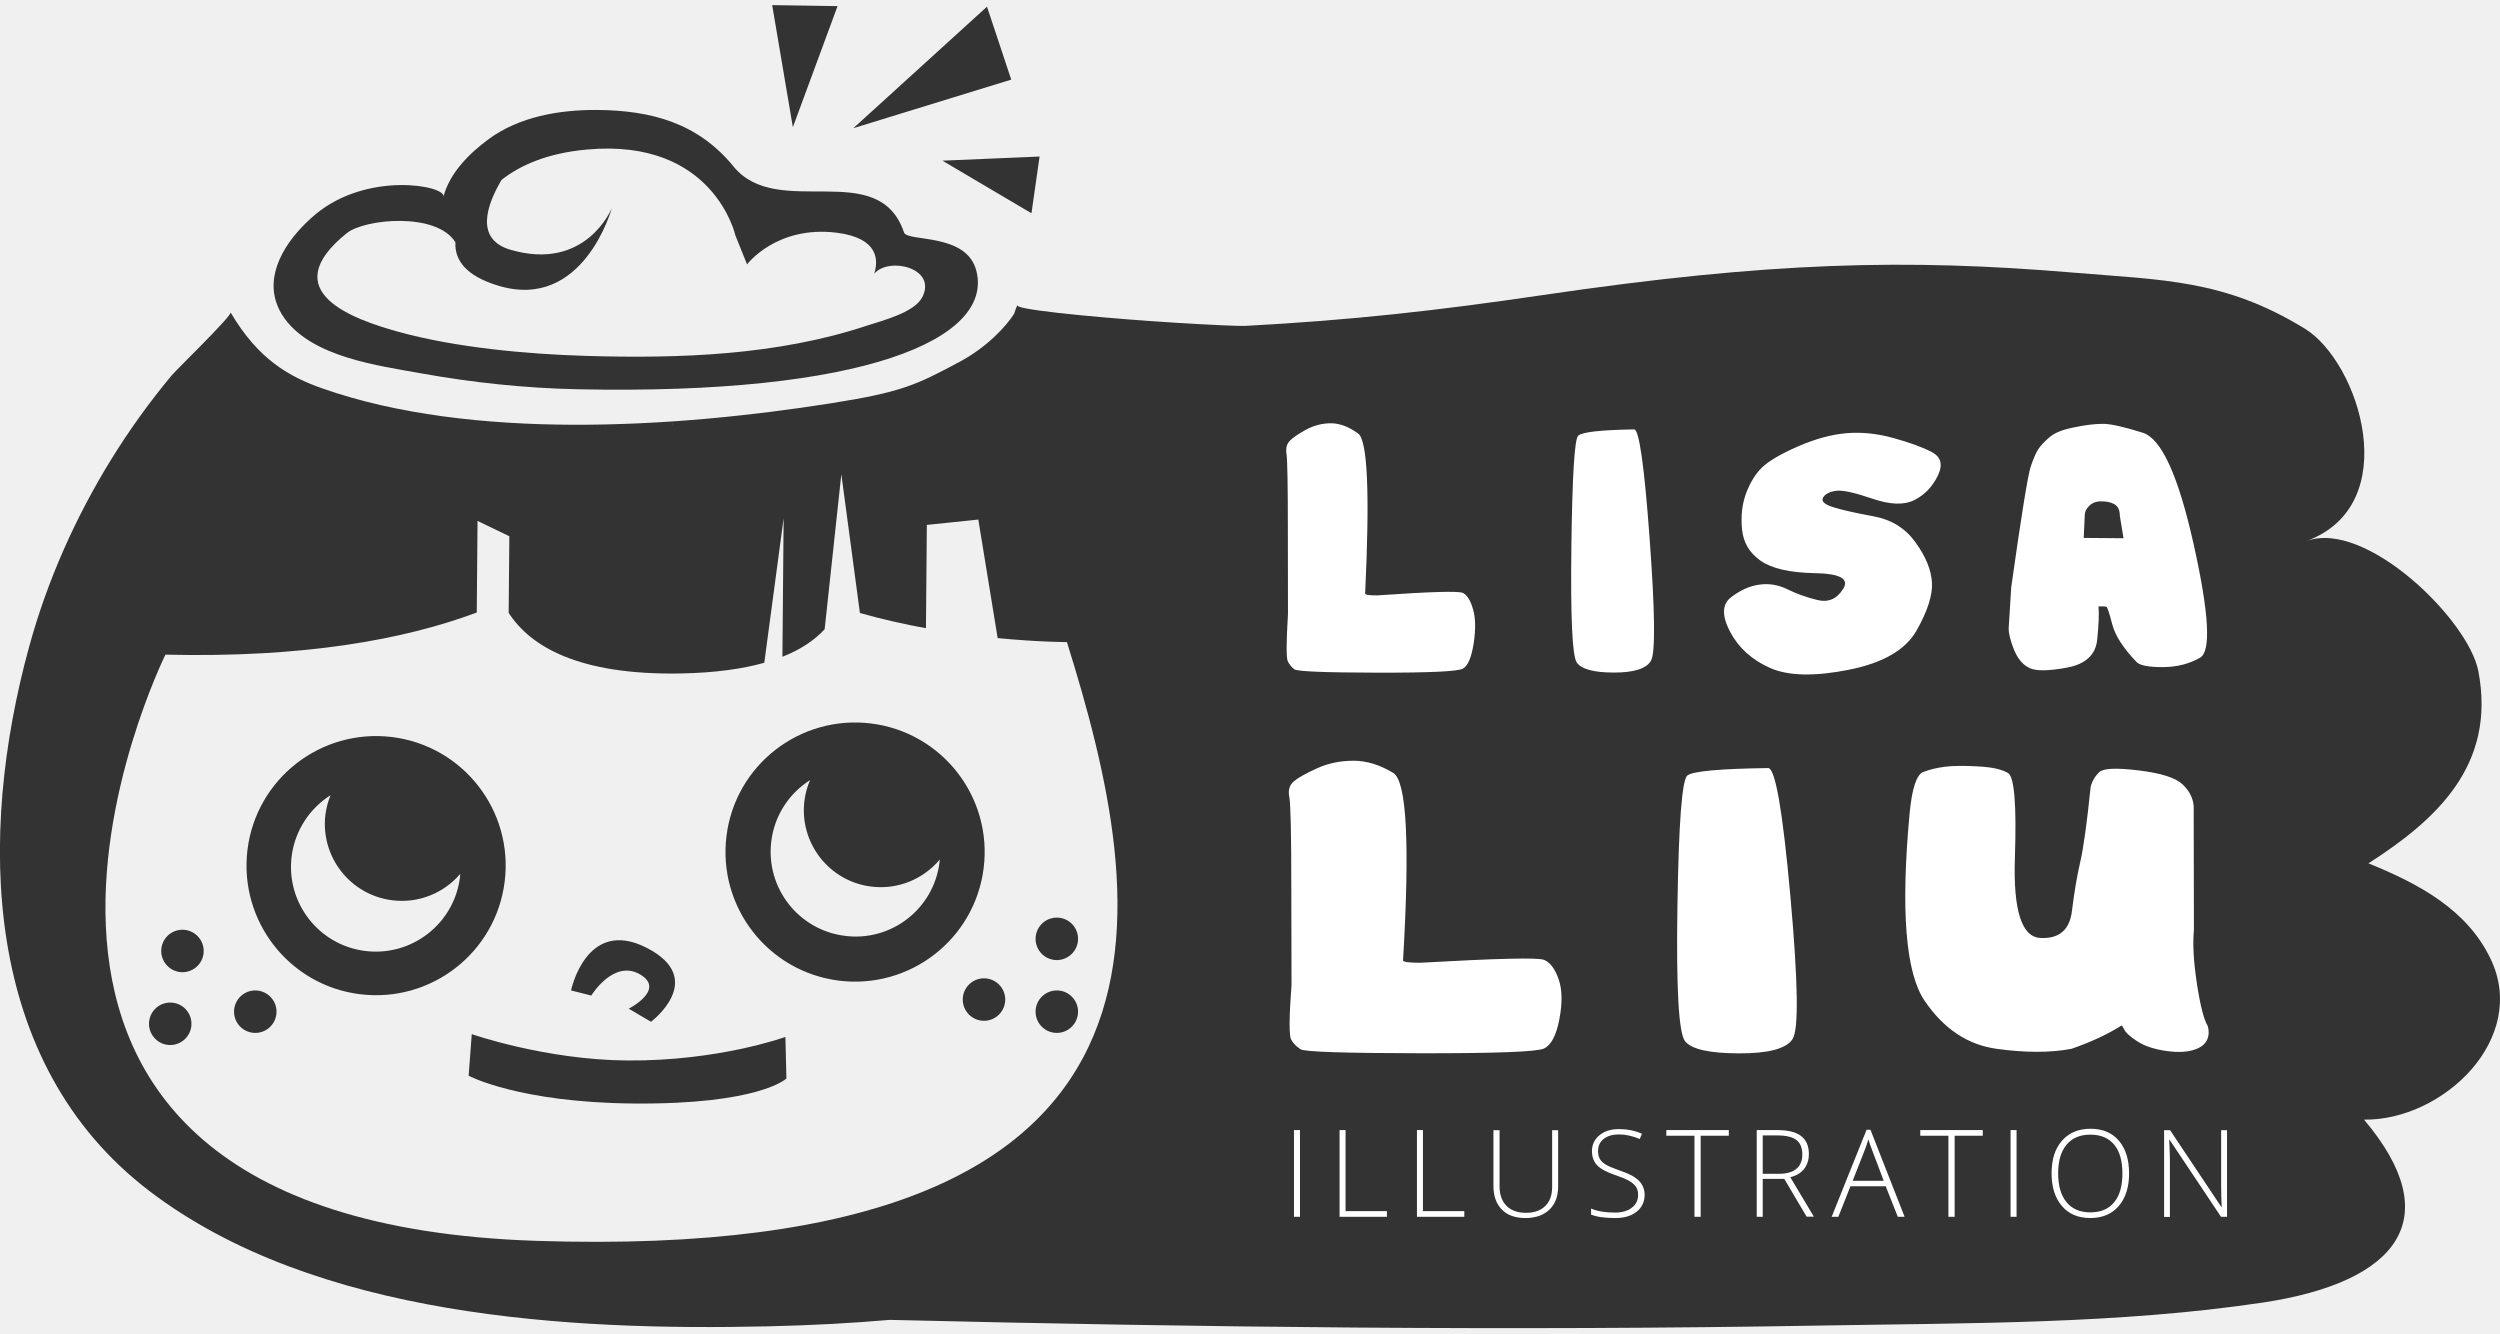
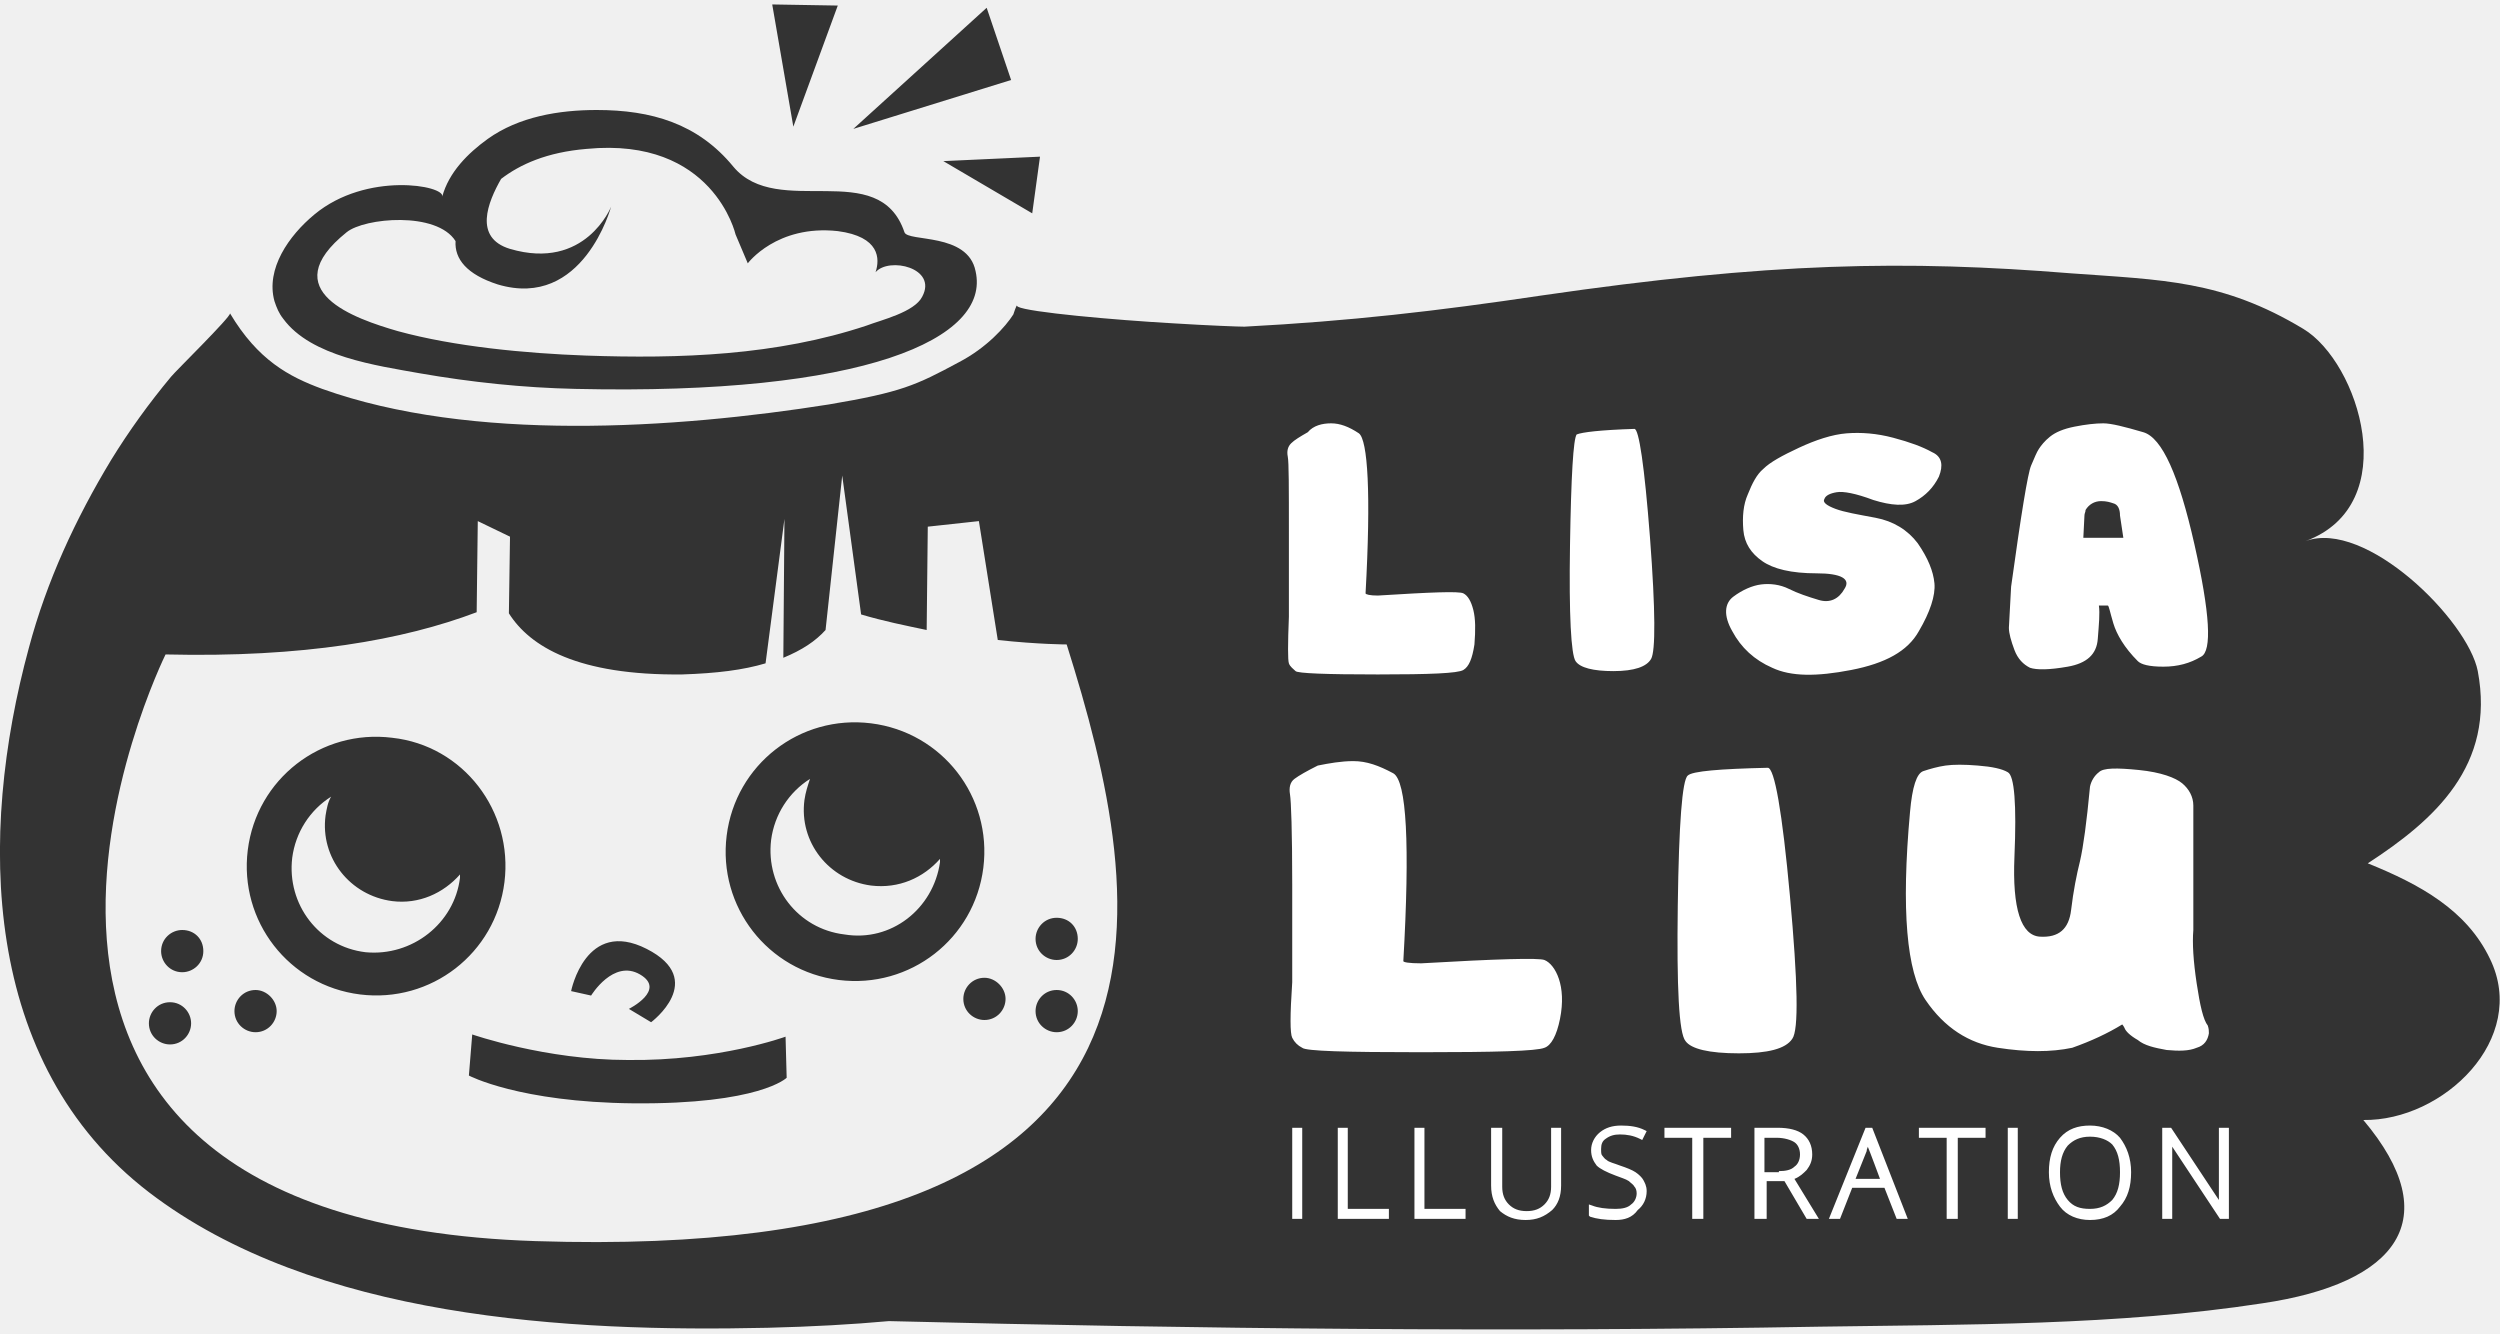
- <svg xmlns="http://www.w3.org/2000/svg" version="1.1" x="0px" y="0px" width="225px" height="120px" viewBox="0 0 224.85 119" style="enable-background:new 0 0 224.85 119;" xml:space="preserve">
-   <path style="fill:#333333;" d="M223.99,85.75c-2.1-4.36-6.33-6.68-10.97-8.56c6.01-3.86,11.52-8.77,9.88-17.3  c-0.9-4.63-10.14-13.65-15.45-11.69c8.85-3.27,4.75-16.11-0.17-19.11c-7.26-4.44-12.74-4.35-20.91-5.04  c-14.86-1.24-27.11-0.99-47.63,2.03c-9.42,1.39-17.19,2.26-26.72,2.77c-0.54,0.03-3.21-0.09-6.4-0.29  c-5.33-0.33-13.07-1.02-14.02-1.46c-0.04-0.03-0.07-0.07-0.11-0.1c-0.11,0.24-0.19,0.5-0.28,0.76c-0.66,1.06-2.39,2.98-4.9,4.32  c-3.91,2.09-5.19,2.73-11.69,3.75c-13.92,2.19-32.19,3.36-45.61-1.35c-2.99-1.05-5.78-2.6-8.27-6.84c0.1,0.33-4.89,5.17-5.29,5.65  c-1.98,2.38-3.8,4.9-5.43,7.54c-3.24,5.25-5.77,10.93-7.4,16.88c-4.64,16.92-4.32,37.41,10.83,48.96  c14.9,11.35,37.77,12.57,55.65,12.16c3.98-0.09,7.6-0.29,10.91-0.58c27.91,0.67,55.82,1,83.74,0.51  c13.13-0.23,26.77-0.12,39.78-2.07c12.22-1.84,16.58-7.59,9.09-16.45C219.73,100.33,227.47,92.95,223.99,85.75z M60.45,37.6  c0,0.04,0,0.08,0,0.13c-0.01,0-0.01,0-0.02,0C60.44,37.65,60.45,37.6,60.45,37.6z M48.19,111.14  c-58.51-1.94-33.31-52.72-33.31-52.72c12.39,0.29,21.41-1.33,28-3.79l0.07-8.24l2.86,1.38l-0.06,6.89  c1.93,2.99,6.24,5.63,15.54,5.45c3.05-0.06,5.49-0.41,7.45-0.96l1.74-13.01l-0.11,12.47c1.7-0.67,2.93-1.53,3.8-2.48l1.5-13.94  l1.67,12.48c2,0.57,4.01,1.02,5.94,1.37l0.08-9.29l4.63-0.48l1.74,10.66c3.7,0.36,6.23,0.36,6.23,0.36  C103.25,80.64,109.72,113.18,48.19,111.14z" />
-   <path style="fill:#FFFFFF;" d="M119.7,37.61c0.8,0,1.62,0.31,2.46,0.93c0.84,0.62,1.05,5.41,0.62,14.38c0,0.12,0.36,0.17,1.08,0.17  c4.77-0.33,7.34-0.41,7.72-0.22c0.38,0.19,0.68,0.68,0.91,1.48c0.23,0.8,0.24,1.82,0.05,3.08c-0.2,1.25-0.52,2-0.97,2.25  c-0.45,0.25-3.03,0.37-7.72,0.36c-4.7-0.01-7.17-0.11-7.43-0.3s-0.46-0.44-0.6-0.74s-0.13-1.71,0.02-4.22l-0.01-7.46  c0-4.11-0.04-6.42-0.12-6.93c-0.08-0.51,0.01-0.9,0.27-1.18c0.26-0.28,0.75-0.62,1.46-1.01S118.9,37.61,119.7,37.61z M146.98,38.16  c0.44,0,0.91,3.28,1.39,9.84c0.48,6.56,0.52,10.21,0.13,10.94c-0.39,0.73-1.51,1.09-3.35,1.09s-2.96-0.32-3.35-0.93  c-0.39-0.62-0.55-4.08-0.47-10.4c0.08-6.32,0.28-9.64,0.61-9.97C142.27,38.4,143.95,38.21,146.98,38.16z M166.09,38.5  c1.33-0.11,2.73,0.03,4.18,0.43s2.61,0.82,3.46,1.26s1.04,1.16,0.55,2.15s-1.19,1.72-2.11,2.18s-2.18,0.42-3.8-0.14  c-1.62-0.55-2.71-0.79-3.29-0.69s-0.95,0.3-1.12,0.62c-0.17,0.33,0.15,0.61,0.96,0.86c0.81,0.25,2.01,0.52,3.6,0.81  s2.85,1.07,3.76,2.34c0.92,1.27,1.41,2.47,1.48,3.6c0.07,1.13-0.39,2.57-1.38,4.32c-0.99,1.75-3.02,2.93-6.1,3.54  c-3.08,0.61-5.43,0.56-7.07-0.16c-1.63-0.72-2.84-1.81-3.6-3.25s-0.74-2.49,0.09-3.12s1.67-1.01,2.54-1.13  c0.87-0.12,1.71,0.02,2.52,0.42s1.7,0.72,2.68,0.96c0.98,0.25,1.76-0.08,2.33-0.99c0.58-0.9-0.26-1.38-2.52-1.42  c-2.25-0.04-3.88-0.41-4.89-1.11s-1.56-1.64-1.68-2.82c-0.12-1.18,0-2.26,0.36-3.24c0.36-0.97,0.84-1.75,1.43-2.33  c0.6-0.58,1.68-1.22,3.24-1.9S164.75,38.61,166.09,38.5z M189.13,37.66c0.71,0,1.9,0.27,3.59,0.8s3.21,3.89,4.59,10.09  s1.56,9.57,0.57,10.14c-1,0.57-2.12,0.85-3.39,0.85c-1.26,0-2.04-0.15-2.33-0.46c-1.19-1.24-1.93-2.38-2.19-3.41  c-0.27-1.04-0.44-1.55-0.52-1.55c-0.06-0.03-0.15-0.04-0.26-0.04h-0.45c0.06,0.65,0.02,1.65-0.12,3c-0.14,1.35-1.04,2.19-2.69,2.5  c-1.65,0.31-2.78,0.33-3.38,0.05c-0.6-0.28-1.07-0.83-1.4-1.63c-0.33-0.81-0.49-1.46-0.49-1.95l0.23-3.7  c0.92-6.52,1.51-10.15,1.76-10.87c0.25-0.72,0.47-1.23,0.66-1.52c0.19-0.29,0.51-0.65,0.98-1.06c0.46-0.42,1.21-0.72,2.24-0.92  C187.56,37.76,188.43,37.66,189.13,37.66z M187.5,45.91l-0.09,2.01l3.58,0.03l-0.33-2c0-0.58-0.2-0.95-0.61-1.12  c-0.26-0.13-0.63-0.2-1.1-0.2c-0.61,0-1.06,0.28-1.36,0.83C187.53,45.6,187.5,45.74,187.5,45.91z M121.75,67.96  c1.15,0,2.34,0.36,3.55,1.09c1.22,0.73,1.51,6.35,0.89,16.87c0,0.14,0.52,0.21,1.55,0.21c6.88-0.39,10.59-0.48,11.13-0.26  s0.98,0.79,1.31,1.73c0.33,0.94,0.35,2.14,0.07,3.61c-0.28,1.47-0.75,2.35-1.4,2.64c-0.65,0.29-4.37,0.43-11.14,0.42  c-6.78-0.01-10.35-0.13-10.72-0.35c-0.37-0.23-0.66-0.52-0.86-0.87c-0.2-0.35-0.19-2,0.03-4.95l-0.02-8.75  c0-4.82-0.06-7.53-0.18-8.13s0.01-1.06,0.39-1.39s1.08-0.72,2.11-1.19S120.6,67.96,121.75,67.96z M159.03,68.62  c0.64,0,1.31,3.85,2,11.55c0.69,7.7,0.76,11.98,0.19,12.83c-0.56,0.86-2.17,1.29-4.83,1.28s-4.27-0.37-4.84-1.1s-0.8-4.79-0.68-12.2  c0.11-7.41,0.41-11.31,0.89-11.69C152.24,68.9,154.67,68.68,159.03,68.62z M192.34,68.83c1.99,0.24,3.3,0.65,3.93,1.23  c0.63,0.58,0.97,1.24,1.03,1.98l0.02,11.16c-0.12,1.23-0.03,2.83,0.27,4.81s0.63,3.25,0.98,3.82c0.07,0.27,0.09,0.52,0.07,0.73  c-0.06,0.62-0.43,1.07-1.11,1.33c-0.69,0.27-1.57,0.33-2.65,0.18c-1.08-0.15-1.96-0.43-2.63-0.86c-0.67-0.43-1.09-0.81-1.23-1.14  c-0.1-0.2-0.17-0.3-0.2-0.3c-1.25,0.79-2.75,1.49-4.51,2.1c-1.89,0.36-4.14,0.36-6.74,0c-2.6-0.36-4.76-1.8-6.47-4.32  c-1.71-2.52-2.16-8.13-1.35-16.85c0.21-2.26,0.63-3.5,1.23-3.73s1.26-0.38,1.96-0.47c0.7-0.09,1.68-0.1,2.94-0.03  c1.26,0.06,2.17,0.26,2.73,0.6c0.56,0.34,0.77,2.87,0.61,7.6c-0.16,4.73,0.6,7.14,2.29,7.23s2.63-0.72,2.84-2.42  c0.21-1.7,0.46-3.18,0.75-4.43s0.6-3.49,0.93-6.72c0.12-0.51,0.38-0.96,0.76-1.33S190.34,68.59,192.34,68.83z" />
-   <path style="fill:#FFFFFF;" d="M116.38,108.98v-7.8h0.54v7.8H116.38z M120.48,108.98v-7.8h0.54v7.29h3.72v0.51H120.48z   M127.44,108.98v-7.8h0.54v7.29h3.72v0.51H127.44z M140.14,101.18v5.05c0,0.9-0.26,1.6-0.78,2.1c-0.52,0.5-1.24,0.76-2.17,0.76  c-0.9,0-1.61-0.25-2.11-0.76s-0.76-1.21-0.76-2.12v-5.02h0.55v5.05c0,0.75,0.21,1.33,0.62,1.75s1,0.63,1.77,0.63  c0.74,0,1.32-0.21,1.73-0.62c0.41-0.41,0.61-0.98,0.61-1.71v-5.1H140.14z M147.92,106.97c0,0.65-0.24,1.17-0.72,1.55  c-0.48,0.38-1.11,0.57-1.91,0.57c-0.95,0-1.68-0.1-2.19-0.31v-0.54c0.56,0.24,1.28,0.36,2.15,0.36c0.64,0,1.15-0.15,1.52-0.44  c0.38-0.29,0.56-0.68,0.56-1.15c0-0.29-0.06-0.54-0.19-0.73c-0.13-0.19-0.33-0.37-0.61-0.53c-0.28-0.16-0.69-0.33-1.24-0.52  c-0.8-0.27-1.35-0.57-1.65-0.89c-0.3-0.32-0.46-0.74-0.46-1.27c0-0.58,0.23-1.06,0.68-1.43s1.04-0.55,1.76-0.55  c0.73,0,1.42,0.14,2.06,0.42l-0.2,0.47c-0.65-0.27-1.27-0.41-1.86-0.41c-0.58,0-1.03,0.13-1.38,0.4c-0.34,0.27-0.51,0.63-0.51,1.09  c0,0.29,0.05,0.52,0.16,0.71c0.1,0.19,0.28,0.35,0.51,0.5s0.65,0.32,1.23,0.53c0.61,0.21,1.07,0.41,1.37,0.61s0.53,0.42,0.67,0.67  S147.92,106.61,147.92,106.97z M152.95,108.98h-0.55v-7.29h-2.53v-0.51h5.62v0.51h-2.53V108.98z M158.54,105.58v3.4H158v-7.8h1.86  c0.97,0,1.68,0.18,2.14,0.54c0.46,0.36,0.69,0.9,0.69,1.61c0,0.52-0.14,0.96-0.41,1.32s-0.69,0.62-1.26,0.77l2.12,3.55h-0.65  l-2.01-3.4H158.54z M158.54,105.11h1.49c0.66,0,1.17-0.15,1.53-0.44c0.36-0.29,0.54-0.73,0.54-1.3c0-0.59-0.18-1.03-0.53-1.3  s-0.94-0.41-1.74-0.41h-1.29V105.11z M169.6,106.23h-3.17l-1.09,2.75h-0.6l3.14-7.83h0.35l3.07,7.83h-0.61L169.6,106.23z   M166.63,105.74h2.79l-1.06-2.81c-0.09-0.22-0.2-0.53-0.32-0.92c-0.1,0.34-0.2,0.65-0.31,0.93L166.63,105.74z M175.79,108.98h-0.55  v-7.29h-2.53v-0.51h5.62v0.51h-2.53V108.98z M180.83,108.98v-7.8h0.54v7.8H180.83z M191.49,105.07c0,1.24-0.31,2.22-0.93,2.94  c-0.62,0.72-1.47,1.08-2.56,1.08c-1.08,0-1.94-0.36-2.55-1.08c-0.62-0.72-0.93-1.7-0.93-2.95c0-1.24,0.31-2.22,0.94-2.93  s1.48-1.07,2.56-1.07c1.09,0,1.94,0.36,2.55,1.07C191.18,102.85,191.49,103.83,191.49,105.07z M185.11,105.07  c0,1.12,0.25,1.98,0.75,2.59c0.5,0.61,1.21,0.92,2.14,0.92c0.94,0,1.66-0.3,2.15-0.91c0.5-0.6,0.74-1.47,0.74-2.6  c0-1.12-0.25-1.99-0.74-2.58c-0.5-0.6-1.21-0.9-2.14-0.9c-0.93,0-1.64,0.3-2.15,0.91C185.36,103.1,185.11,103.96,185.11,105.07z   M200.31,108.98h-0.55l-4.62-6.92h-0.04c0.04,0.83,0.06,1.45,0.06,1.87v5.06h-0.52v-7.8h0.54l4.61,6.91h0.03  c-0.03-0.64-0.05-1.25-0.05-1.82v-5.09h0.53V108.98z" />
-   <path style="fill:#333333;" d="M81.31,20.45c-2.3-6.8-11.36-1.05-15.34-5.94c-3.17-3.89-7.38-5.05-12.28-5.08  c-3.37-0.02-6.98,0.59-9.75,2.63c-1.75,1.29-3.48,3.02-4.06,5.17c0.27-0.99-6.82-2.33-11.52,1.6c-2.3,1.93-4.43,4.88-3.55,7.79  c0.17,0.55,0.43,1.09,0.82,1.61c2.54,3.44,8.37,4.19,12.25,4.89c4.6,0.83,9.34,1.33,14.02,1.43c25.94,0.55,37.38-4.54,35.93-10.59  C87,20.43,81.61,21.33,81.31,20.45z M82.95,26.27c-0.71,1.39-3.65,2.12-4.98,2.56c-8.05,2.67-16.83,2.97-25.25,2.72  c-5.36-0.16-11.78-0.75-16.93-2.18c-3.83-1.07-11.2-3.55-4.6-8.86c1.6-1.29,8.07-1.92,9.77,0.82c-0.08,1.63,0.97,3.03,3.84,3.9  c7.69,2.34,10.23-6.98,10.23-6.98s-2.3,5.75-9.13,3.75c-3.29-0.97-2.04-4.17-0.79-6.28c1.69-1.33,4.13-2.41,7.68-2.73  c11.41-1.05,13.35,7.72,13.35,7.72l1.05,2.61c0,0,2.64-3.52,8.06-2.85c3.82,0.48,3.75,2.52,3.38,3.68  C79.96,22.61,84.3,23.64,82.95,26.27z M90.95,6.7l-14.2,4.37L88.77,0.14L90.95,6.7z M71.31,10.98L69.45,0l5.88,0.09L71.31,10.98z   M93.5,13.62l-0.73,5.1l-8.01-4.73L93.5,13.62z" />
-   <path style="fill:#333333;" d="M18.32,85.07c0,1.06-0.86,1.91-1.91,1.91s-1.91-0.86-1.91-1.91c0-1.06,0.86-1.91,1.91-1.91  S18.32,84.02,18.32,85.07z M88.47,77.62c-0.8,6.39-6.62,10.91-13.01,10.12c-6.39-0.8-10.91-6.62-10.12-13.01s6.62-10.91,13.01-10.12  C84.74,65.41,89.27,71.23,88.47,77.62z M84.5,77.1c0.01-0.08,0.01-0.16,0.02-0.25c-1.46,1.74-3.74,2.73-6.16,2.43  c-3.79-0.47-6.48-3.93-6.01-7.72c0.08-0.66,0.26-1.28,0.51-1.86c-1.86,1.18-3.2,3.15-3.49,5.5c-0.52,4.18,2.44,7.99,6.62,8.51  C80.17,84.25,83.98,81.28,84.5,77.1z M45.39,78.84c-0.8,6.39-6.62,10.91-13.01,10.12s-10.91-6.62-10.12-13.01  c0.8-6.39,6.62-10.91,13.01-10.12C41.66,66.63,46.19,72.45,45.39,78.84z M41.37,78.45c0.01-0.1,0.01-0.21,0.02-0.31  c-1.46,1.71-3.72,2.67-6.11,2.37c-3.79-0.47-6.48-3.93-6.01-7.72c0.08-0.61,0.24-1.19,0.46-1.73c-1.86,1.18-3.2,3.15-3.5,5.5  c-0.52,4.18,2.44,7.99,6.62,8.51C37.03,85.59,40.84,82.63,41.37,78.45z M53.18,89.08c0,0,2-3.28,4.37-1.91c2.37,1.37-1,3.09-1,3.09  l2,1.18c0,0,5.1-3.82-0.36-6.64s-6.83,3.82-6.83,3.82L53.18,89.08z M15.31,89.71c-1.06,0-1.91,0.86-1.91,1.91  c0,1.06,0.86,1.91,1.91,1.91s1.91-0.86,1.91-1.91C17.22,90.57,16.37,89.71,15.31,89.71z M88.5,87.53c-1.06,0-1.91,0.86-1.91,1.91  c0,1.06,0.86,1.91,1.91,1.91c1.06,0,1.91-0.86,1.91-1.91C90.41,88.38,89.55,87.53,88.5,87.53z M95.05,82.07  c-1.06,0-1.91,0.86-1.91,1.91c0,1.06,0.86,1.91,1.91,1.91s1.91-0.86,1.91-1.91C96.96,82.92,96.11,82.07,95.05,82.07z M95.05,88.62  c-1.06,0-1.91,0.86-1.91,1.91c0,1.06,0.86,1.91,1.91,1.91s1.91-0.86,1.91-1.91C96.96,89.48,96.11,88.62,95.05,88.62z M22.96,88.62  c-1.06,0-1.91,0.86-1.91,1.91c0,1.06,0.86,1.91,1.91,1.91c1.06,0,1.91-0.86,1.91-1.91C24.87,89.48,24.01,88.62,22.96,88.62z   M42.43,92.55l-0.28,3.74c0,0,4.47,2.41,14.83,2.5c11.35,0.1,13.75-2.25,13.75-2.25l-0.09-3.74c0,0-6.01,2.19-14.24,2.12  C49.02,94.86,42.43,92.55,42.43,92.55z" />
+ <svg xmlns="http://www.w3.org/2000/svg" version="1.1" id="Layer_1" x="0px" y="0px" viewBox="-367 221 225 120" enable-background="new -367 221 225 120" xml:space="preserve">
+   <path fill="#333333" d="M-142.9,307.3c-2.1-4.4-6.3-6.7-11-8.6c6-3.9,11.5-8.8,9.9-17.3c-0.9-4.6-10.1-13.7-15.5-11.7  c8.9-3.3,4.8-16.1-0.2-19.1c-7.3-4.4-12.7-4.4-20.9-5c-14.9-1.2-27.1-1-47.7,2c-9.4,1.4-17.2,2.3-26.7,2.8c-0.5,0-3.2-0.1-6.4-0.3  c-5.3-0.3-13.1-1-14-1.5c0,0-0.1-0.1-0.1-0.1c-0.1,0.2-0.2,0.5-0.3,0.8c-0.7,1.1-2.4,3-4.9,4.3c-3.9,2.1-5.2,2.7-11.7,3.8  c-13.9,2.2-32.2,3.4-45.6-1.4c-3-1.1-5.8-2.6-8.3-6.8c0.1,0.3-4.9,5.2-5.3,5.7c-2,2.4-3.8,4.9-5.4,7.5c-3.2,5.3-5.8,10.9-7.4,16.9  c-4.6,16.9-4.3,37.4,10.8,49c14.9,11.4,37.8,12.6,55.7,12.2c4-0.1,7.6-0.3,10.9-0.6c27.9,0.7,55.9,1,83.8,0.5  c13.1-0.2,26.8-0.1,39.8-2.1c12.2-1.8,16.6-7.6,9.1-16.5C-147.1,321.9-139.4,314.5-142.9,307.3z M-306.5,259.1c0,0,0,0.1,0,0.1  c0,0,0,0,0,0C-306.5,259.1-306.5,259.1-306.5,259.1z M-318.8,332.7c-58.5-1.9-33.3-52.8-33.3-52.8c12.4,0.3,21.4-1.3,28-3.8l0.1-8.2  l2.9,1.4l-0.1,6.9c1.9,3,6.2,5.6,15.6,5.5c3.1-0.1,5.5-0.4,7.5-1l1.7-13l-0.1,12.5c1.7-0.7,2.9-1.5,3.8-2.5l1.5-13.9l1.7,12.5  c2,0.6,4,1,5.9,1.4l0.1-9.3l4.6-0.5l1.7,10.7c3.7,0.4,6.2,0.4,6.2,0.4C-263.7,302.2-257.2,334.7-318.8,332.7z" />
+   <path fill="#FFFFFF" d="M-247.2,259.1c0.8,0,1.6,0.3,2.5,0.9c0.8,0.6,1.1,5.4,0.6,14.4c0,0.1,0.4,0.2,1.1,0.2  c4.8-0.3,7.3-0.4,7.7-0.2c0.4,0.2,0.7,0.7,0.9,1.5c0.2,0.8,0.2,1.8,0.1,3.1c-0.2,1.3-0.5,2-1,2.3c-0.5,0.3-3,0.4-7.7,0.4  c-4.7,0-7.2-0.1-7.4-0.3s-0.5-0.4-0.6-0.7c-0.1-0.3-0.1-1.7,0-4.2l0-7.5c0-4.1,0-6.4-0.1-6.9c-0.1-0.5,0-0.9,0.3-1.2  c0.3-0.3,0.8-0.6,1.5-1C-248.8,259.3-248,259.1-247.2,259.1z M-219.9,259.6c0.4,0,0.9,3.3,1.4,9.8c0.5,6.6,0.5,10.2,0.1,10.9  c-0.4,0.7-1.5,1.1-3.4,1.1c-1.8,0-3-0.3-3.4-0.9c-0.4-0.6-0.6-4.1-0.5-10.4c0.1-6.3,0.3-9.6,0.6-10  C-224.6,259.9-223,259.7-219.9,259.6z M-200.8,260c1.3-0.1,2.7,0,4.2,0.4s2.6,0.8,3.5,1.3c0.9,0.4,1,1.2,0.6,2.2  c-0.5,1-1.2,1.7-2.1,2.2s-2.2,0.4-3.8-0.1c-1.6-0.6-2.7-0.8-3.3-0.7s-1,0.3-1.1,0.6c-0.2,0.3,0.2,0.6,1,0.9c0.8,0.3,2,0.5,3.6,0.8  c1.6,0.3,2.9,1.1,3.8,2.3c0.9,1.3,1.4,2.5,1.5,3.6c0.1,1.1-0.4,2.6-1.4,4.3c-1,1.8-3,2.9-6.1,3.5c-3.1,0.6-5.4,0.6-7.1-0.2  c-1.6-0.7-2.8-1.8-3.6-3.3c-0.8-1.4-0.7-2.5,0.1-3.1c0.8-0.6,1.7-1,2.5-1.1s1.7,0,2.5,0.4c0.8,0.4,1.7,0.7,2.7,1  c1,0.3,1.8-0.1,2.3-1c0.6-0.9-0.3-1.4-2.5-1.4c-2.3,0-3.9-0.4-4.9-1.1c-1-0.7-1.6-1.6-1.7-2.8s0-2.3,0.4-3.2c0.4-1,0.8-1.8,1.4-2.3  c0.6-0.6,1.7-1.2,3.2-1.9S-202.1,260.1-200.8,260z M-177.7,259.1c0.7,0,1.9,0.3,3.6,0.8c1.7,0.5,3.2,3.9,4.6,10.1s1.6,9.6,0.6,10.1  c-1,0.6-2.1,0.9-3.4,0.9c-1.3,0-2-0.2-2.3-0.5c-1.2-1.2-1.9-2.4-2.2-3.4c-0.3-1-0.4-1.6-0.5-1.6c-0.1,0-0.2,0-0.3,0h-0.5  c0.1,0.7,0,1.7-0.1,3c-0.1,1.4-1,2.2-2.7,2.5s-2.8,0.3-3.4,0.1c-0.6-0.3-1.1-0.8-1.4-1.6c-0.3-0.8-0.5-1.5-0.5-2l0.2-3.7  c0.9-6.5,1.5-10.2,1.8-10.9c0.3-0.7,0.5-1.2,0.7-1.5s0.5-0.7,1-1.1c0.5-0.4,1.2-0.7,2.2-0.9C-179.3,259.2-178.4,259.1-177.7,259.1z   M-179.4,267.4l-0.1,2l3.6,0l-0.3-2c0-0.6-0.2-1-0.6-1.1c-0.3-0.1-0.6-0.2-1.1-0.2c-0.6,0-1.1,0.3-1.4,0.8  C-179.3,267.1-179.4,267.2-179.4,267.4z M-245.2,289.5c1.2,0,2.3,0.4,3.6,1.1c1.2,0.7,1.5,6.4,0.9,16.9c0,0.1,0.5,0.2,1.6,0.2  c6.9-0.4,10.6-0.5,11.1-0.3c0.5,0.2,1,0.8,1.3,1.7c0.3,0.9,0.4,2.1,0.1,3.6c-0.3,1.5-0.8,2.4-1.4,2.6c-0.7,0.3-4.4,0.4-11.1,0.4  c-6.8,0-10.4-0.1-10.7-0.4c-0.4-0.2-0.7-0.5-0.9-0.9c-0.2-0.4-0.2-2,0-5l0-8.8c0-4.8-0.1-7.5-0.2-8.1c-0.1-0.6,0-1.1,0.4-1.4  c0.4-0.3,1.1-0.7,2.1-1.2C-247.4,289.7-246.3,289.5-245.2,289.5z M-207.9,290.1c0.6,0,1.3,3.9,2,11.6c0.7,7.7,0.8,12,0.2,12.8  c-0.6,0.9-2.2,1.3-4.8,1.3c-2.7,0-4.3-0.4-4.8-1.1c-0.6-0.7-0.8-4.8-0.7-12.2c0.1-7.4,0.4-11.3,0.9-11.7  C-214.7,290.4-212.2,290.2-207.9,290.1z M-174.5,290.3c2,0.2,3.3,0.7,3.9,1.2s1,1.2,1,2l0,11.2c-0.1,1.2,0,2.8,0.3,4.8  c0.3,2,0.6,3.3,1,3.8c0.1,0.3,0.1,0.5,0.1,0.7c-0.1,0.6-0.4,1.1-1.1,1.3c-0.7,0.3-1.6,0.3-2.7,0.2c-1.1-0.2-2-0.4-2.6-0.9  c-0.7-0.4-1.1-0.8-1.2-1.1c-0.1-0.2-0.2-0.3-0.2-0.3c-1.3,0.8-2.8,1.5-4.5,2.1c-1.9,0.4-4.1,0.4-6.7,0c-2.6-0.4-4.8-1.8-6.5-4.3  c-1.7-2.5-2.2-8.1-1.4-16.9c0.2-2.3,0.6-3.5,1.2-3.7c0.6-0.2,1.3-0.4,2-0.5s1.7-0.1,2.9,0c1.3,0.1,2.2,0.3,2.7,0.6  c0.6,0.3,0.8,2.9,0.6,7.6s0.6,7.1,2.3,7.2s2.6-0.7,2.8-2.4c0.2-1.7,0.5-3.2,0.8-4.4c0.3-1.3,0.6-3.5,0.9-6.7c0.1-0.5,0.4-1,0.8-1.3  C-177.7,290.1-176.5,290.1-174.5,290.3z" />
+   <path fill="#FFFFFF" d="M-178.9,330.8c-1.1,0-2.1-0.4-2.7-1.2c-0.6-0.8-1-1.8-1-3.1c0-1.3,0.3-2.3,1-3.1c0.7-0.8,1.6-1.1,2.7-1.1  c1.1,0,2.1,0.4,2.7,1.1c0.6,0.8,1,1.8,1,3.1c0,1.3-0.3,2.3-1,3.1C-176.8,330.4-177.7,330.8-178.9,330.8z M-178.9,323.3  c-0.9,0-1.5,0.3-2,0.8c-0.5,0.6-0.7,1.4-0.7,2.4c0,1.1,0.2,1.9,0.7,2.5c0.5,0.6,1.1,0.8,2,0.8c0.9,0,1.5-0.3,2-0.8  c0.5-0.6,0.7-1.4,0.7-2.5c0-1.1-0.2-1.9-0.7-2.5C-177.3,323.6-178,323.3-178.9,323.3z M-221.6,330.8c-1,0-1.7-0.1-2.3-0.3l-0.1-0.1  v-1l0.3,0.1c0.5,0.2,1.2,0.3,2.1,0.3c0.6,0,1.1-0.1,1.4-0.4c0.3-0.2,0.5-0.6,0.5-1c0-0.3-0.1-0.5-0.2-0.6c-0.1-0.2-0.3-0.3-0.5-0.5  c-0.3-0.2-0.7-0.3-1.2-0.5c-0.8-0.3-1.4-0.6-1.7-0.9c-0.3-0.4-0.5-0.8-0.5-1.4c0-0.6,0.3-1.2,0.8-1.6c0.5-0.4,1.1-0.6,1.9-0.6  c0.8,0,1.5,0.1,2.1,0.4l0.2,0.1l-0.4,0.8l-0.2-0.1c-0.6-0.3-1.2-0.4-1.8-0.4c-0.5,0-0.9,0.1-1.3,0.4c-0.3,0.2-0.4,0.5-0.4,0.9  c0,0.3,0,0.5,0.1,0.6c0.1,0.1,0.2,0.3,0.4,0.4c0.2,0.2,0.7,0.3,1.2,0.5c0.6,0.2,1.1,0.4,1.4,0.6c0.3,0.2,0.6,0.5,0.7,0.7  c0.1,0.2,0.3,0.5,0.3,1c0,0.7-0.3,1.3-0.8,1.7C-220.1,330.6-220.8,330.8-221.6,330.8z M-229.7,330.8c-1,0-1.7-0.3-2.3-0.8  c-0.5-0.6-0.8-1.3-0.8-2.3v-5.2h1v5.3c0,0.7,0.2,1.2,0.6,1.6c0.4,0.4,0.9,0.6,1.6,0.6c0.7,0,1.2-0.2,1.6-0.6  c0.4-0.4,0.6-0.9,0.6-1.6v-5.3h0.9v5.2c0,1-0.3,1.7-0.8,2.2C-228,330.5-228.7,330.8-229.7,330.8z M-172.4,330.7v-8.2h0.8l4.3,6.5  c0-0.4,0-0.8,0-1.2v-5.3h0.9v8.2h-0.8l-4.3-6.5c0,0.5,0,0.9,0,1.2v5.3H-172.4z M-186.3,330.7v-8.2h0.9v8.2H-186.3z M-191.8,330.7  v-7.3h-2.5v-0.9h6v0.9h-2.5v7.3H-191.8z M-196.3,330.7l-1.1-2.8h-2.9l-1.1,2.8h-1l3.3-8.2h0.6l3.2,8.2H-196.3z M-197.8,327.1  c0,0-1-2.7-1.1-2.9c0,0.1-0.1,0.2-0.1,0.4l-1,2.5H-197.8z M-209.1,330.7v-8.2h2.1c1,0,1.8,0.2,2.3,0.6c0.5,0.4,0.8,1,0.8,1.8  c0,0.6-0.2,1-0.5,1.4c-0.3,0.3-0.6,0.6-1.1,0.8l2.2,3.6h-1.1l-2-3.4h-1.6v3.4H-209.1z M-206.9,326.4c0.6,0,1.1-0.1,1.4-0.4  c0.3-0.2,0.5-0.6,0.5-1.1c0-0.5-0.2-0.9-0.5-1.1c-0.3-0.2-0.9-0.4-1.6-0.4h-1.1v3.1H-206.9z M-214.7,330.7v-7.3h-2.5v-0.9h6v0.9  h-2.5v7.3H-214.7z M-239.7,330.7v-8.2h0.9v7.3h3.7v0.9H-239.7z M-246.6,330.7v-8.2h0.9v7.3h3.7v0.9H-246.6z M-250.7,330.7v-8.2h0.9  v8.2H-250.7z" />
+   <path fill="#333333" d="M-285.6,241.9c-2.3-6.8-11.4-1.1-15.4-5.9c-3.2-3.9-7.4-5.1-12.3-5.1c-3.4,0-7,0.6-9.8,2.6  c-1.8,1.3-3.5,3-4.1,5.2c0.3-1-6.8-2.3-11.5,1.6c-2.3,1.9-4.4,4.9-3.6,7.8c0.2,0.6,0.4,1.1,0.8,1.6c2.5,3.4,8.4,4.2,12.3,4.9  c4.6,0.8,9.3,1.3,14,1.4c26,0.6,37.4-4.5,36-10.6C-279.9,241.9-285.3,242.8-285.6,241.9z M-284,247.7c-0.7,1.4-3.7,2.1-5,2.6  c-8.1,2.7-16.8,3-25.3,2.7c-5.4-0.2-11.8-0.8-16.9-2.2c-3.8-1.1-11.2-3.6-4.6-8.9c1.6-1.3,8.1-1.9,9.8,0.8c-0.1,1.6,1,3,3.8,3.9  c7.7,2.3,10.2-7,10.2-7s-2.3,5.8-9.1,3.8c-3.3-1-2-4.2-0.8-6.3c1.7-1.3,4.1-2.4,7.7-2.7c11.4-1.1,13.4,7.7,13.4,7.7l1.1,2.6  c0,0,2.6-3.5,8.1-2.9c3.8,0.5,3.8,2.5,3.4,3.7C-287,244.1-282.6,245.1-284,247.7z M-276,228.2l-14.2,4.4l12-10.9L-276,228.2z   M-295.6,232.4l-1.9-11l5.9,0.1L-295.6,232.4z M-273.4,235.1l-0.7,5.1l-8-4.7L-273.4,235.1z" />
+   <path fill="#333333" d="M-348.7,306.6c0,1.1-0.9,1.9-1.9,1.9c-1.1,0-1.9-0.9-1.9-1.9c0-1.1,0.9-1.9,1.9-1.9  C-349.5,304.7-348.7,305.5-348.7,306.6z M-278.5,299.1c-0.8,6.4-6.6,10.9-13,10.1c-6.4-0.8-10.9-6.6-10.1-13  c0.8-6.4,6.6-10.9,13-10.1C-282.2,286.9-277.7,292.7-278.5,299.1z M-282.4,298.6c0-0.1,0-0.2,0-0.3c-1.5,1.7-3.7,2.7-6.2,2.4  c-3.8-0.5-6.5-3.9-6-7.7c0.1-0.7,0.3-1.3,0.5-1.9c-1.9,1.2-3.2,3.2-3.5,5.5c-0.5,4.2,2.4,8,6.6,8.5  C-286.8,305.8-283,302.8-282.4,298.6z M-321.6,300.4c-0.8,6.4-6.6,10.9-13,10.1c-6.4-0.8-10.9-6.6-10.1-13c0.8-6.4,6.6-10.9,13-10.1  C-325.3,288.1-320.8,294-321.6,300.4z M-325.6,300c0-0.1,0-0.2,0-0.3c-1.5,1.7-3.7,2.7-6.1,2.4c-3.8-0.5-6.5-3.9-6-7.7  c0.1-0.6,0.2-1.2,0.5-1.7c-1.9,1.2-3.2,3.2-3.5,5.5c-0.5,4.2,2.4,8,6.6,8.5C-329.9,307.1-326.1,304.1-325.6,300z M-313.8,310.6  c0,0,2-3.3,4.4-1.9c2.4,1.4-1,3.1-1,3.1l2,1.2c0,0,5.1-3.8-0.4-6.6c-5.5-2.8-6.8,3.8-6.8,3.8L-313.8,310.6z M-351.7,311.2  c-1.1,0-1.9,0.9-1.9,1.9c0,1.1,0.9,1.9,1.9,1.9c1.1,0,1.9-0.9,1.9-1.9C-349.8,312.1-350.6,311.2-351.7,311.2z M-278.4,309  c-1.1,0-1.9,0.9-1.9,1.9c0,1.1,0.9,1.9,1.9,1.9c1.1,0,1.9-0.9,1.9-1.9C-276.5,309.9-277.4,309-278.4,309z M-271.9,303.6  c-1.1,0-1.9,0.9-1.9,1.9c0,1.1,0.9,1.9,1.9,1.9c1.1,0,1.9-0.9,1.9-1.9C-270,304.4-270.8,303.6-271.9,303.6z M-271.9,310.1  c-1.1,0-1.9,0.9-1.9,1.9c0,1.1,0.9,1.9,1.9,1.9c1.1,0,1.9-0.9,1.9-1.9C-270,311-270.8,310.1-271.9,310.1z M-344,310.1  c-1.1,0-1.9,0.9-1.9,1.9c0,1.1,0.9,1.9,1.9,1.9c1.1,0,1.9-0.9,1.9-1.9C-342.1,311-343,310.1-344,310.1z M-324.5,314.1l-0.3,3.7  c0,0,4.5,2.4,14.8,2.5c11.4,0.1,13.8-2.3,13.8-2.3l-0.1-3.7c0,0-6,2.2-14.2,2.1C-317.9,316.4-324.5,314.1-324.5,314.1z" />
</svg>
